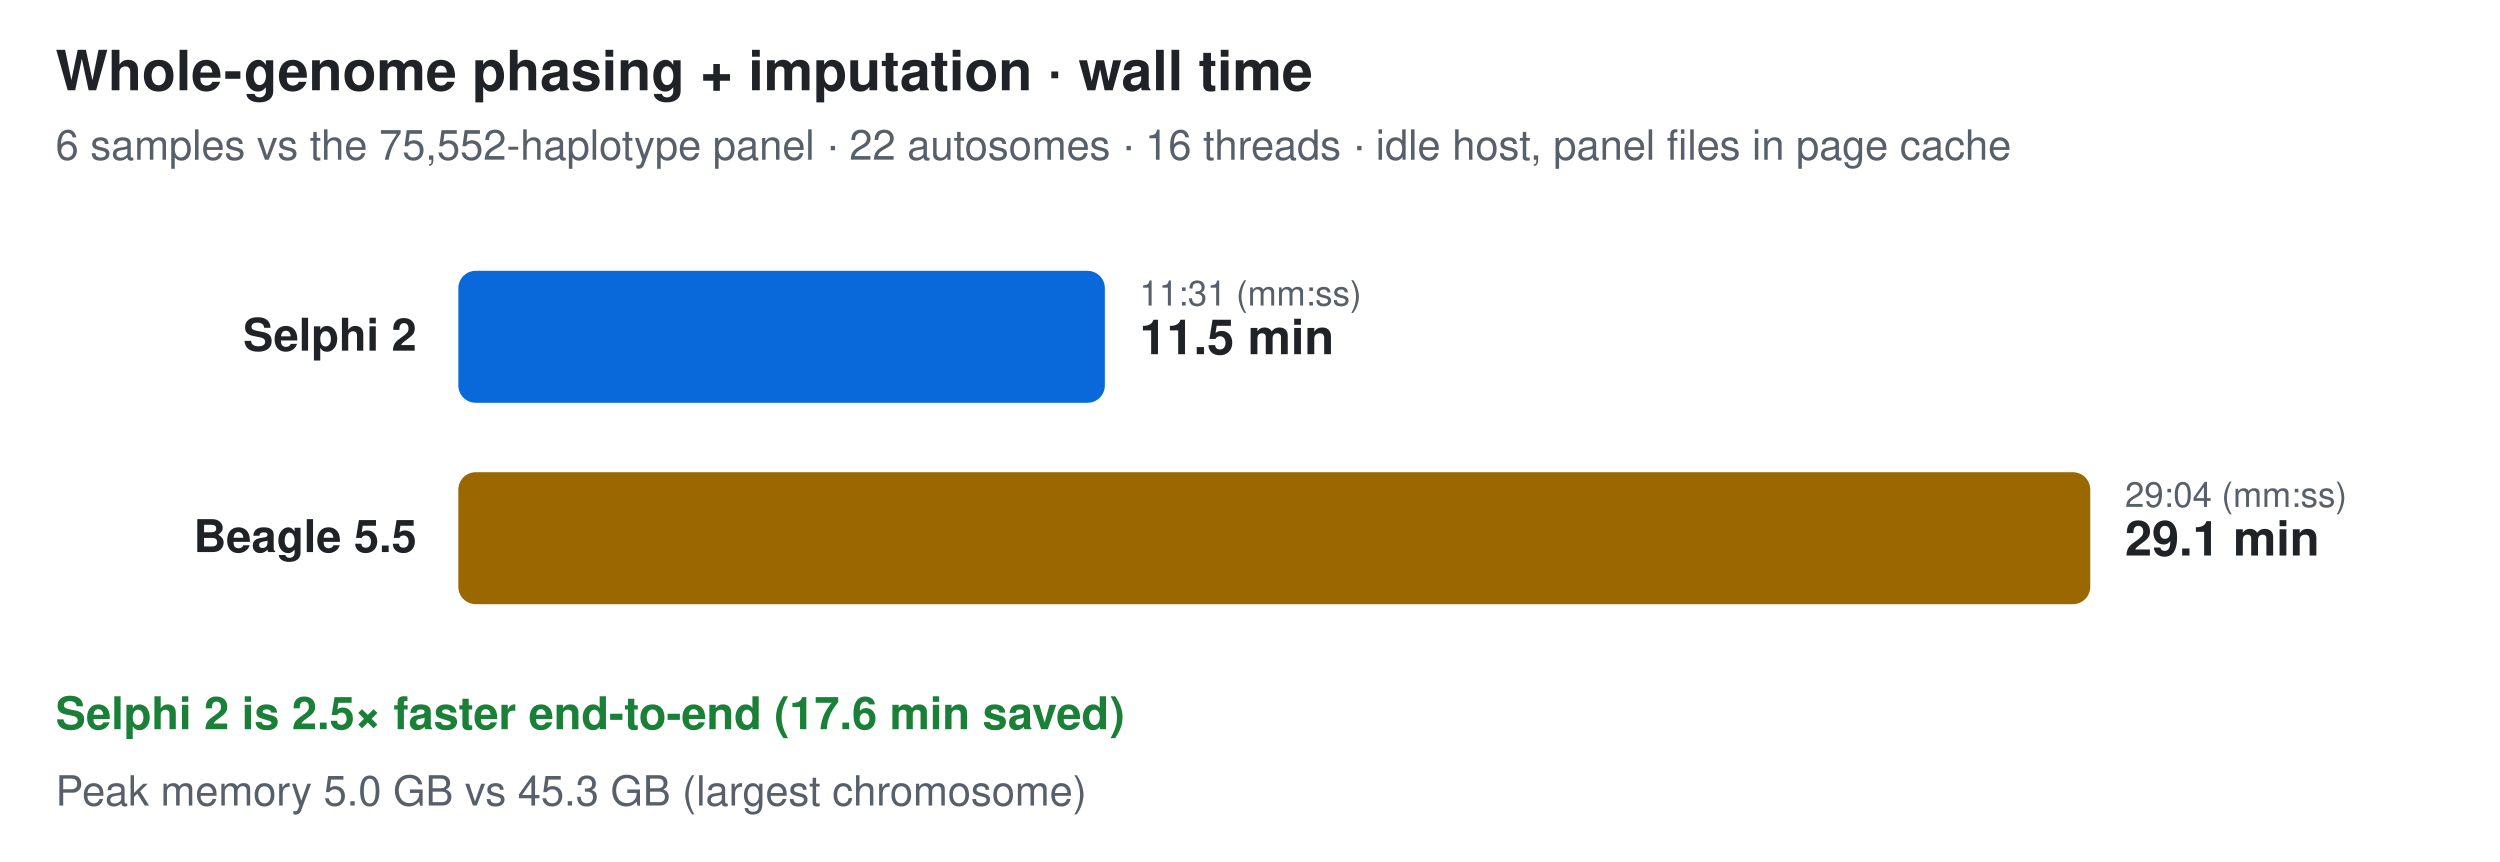
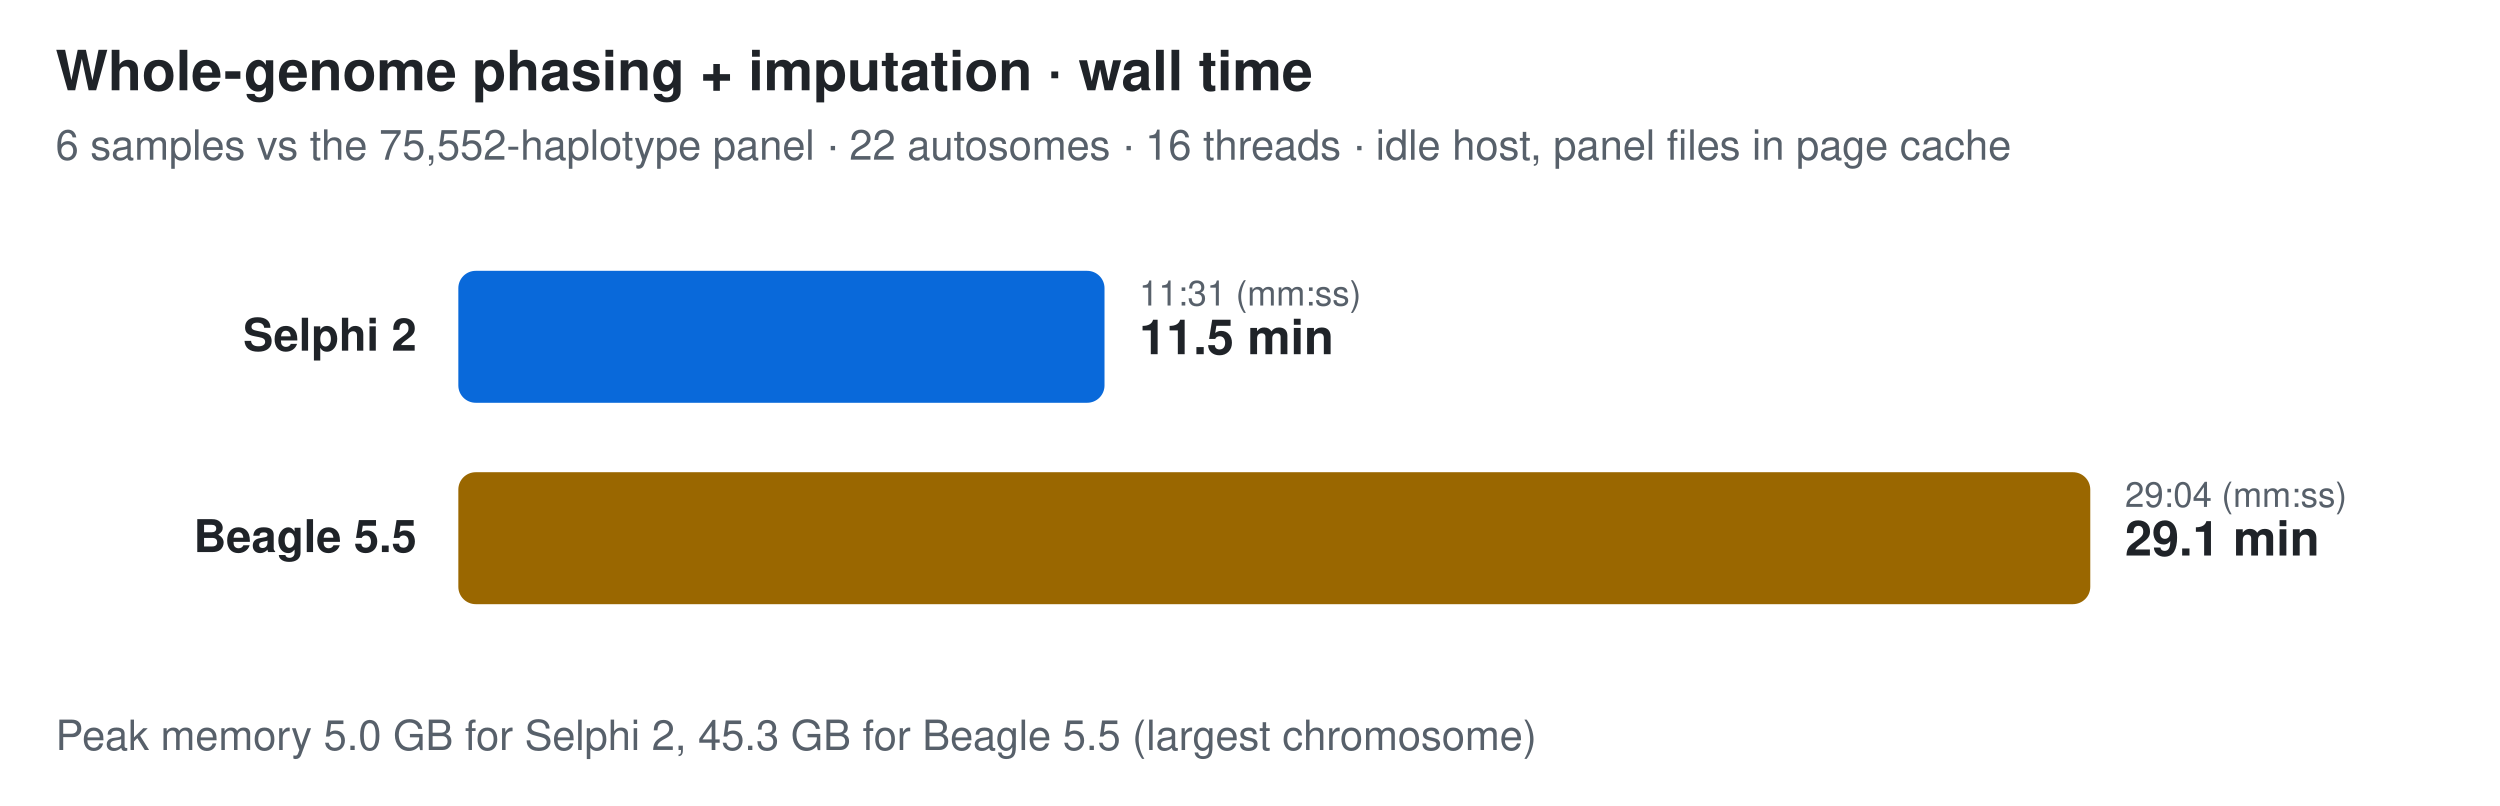
- <svg xmlns="http://www.w3.org/2000/svg" viewBox="0 0 720 248" font-family="-apple-system, BlinkMacSystemFont, 'Segoe UI', Helvetica, Arial, sans-serif">
+ <svg xmlns="http://www.w3.org/2000/svg" viewBox="0 0 720 232" font-family="-apple-system, BlinkMacSystemFont, 'Segoe UI', Helvetica, Arial, sans-serif">
  <text x="16" y="26" fill="#1f2328" font-size="16" font-weight="700">Whole-genome phasing + imputation · wall time</text>
  <text x="16" y="46" fill="#57606a" font-size="12">6 samples vs the 75,552-haplotype panel · 22 autosomes · 16 threads · idle host, panel files in page cache</text>
  <text x="120" y="101" text-anchor="end" fill="#1f2328" font-size="13" font-weight="600">Selphi 2</text>
-   <rect x="132" y="78" width="186.2" height="38" rx="5" fill="#0969da" />
-   <text x="328.2" y="102" fill="#1f2328" font-size="14" font-weight="700">11.5 min</text>
-   <text x="328.2" y="88" fill="#57606a" font-size="10">11:31 (mm:ss)</text>
+   <rect x="132" y="78" width="186.1" height="38" rx="5" fill="#0969da" />
+   <text x="328.1" y="102" fill="#1f2328" font-size="14" font-weight="700">11.5 min</text>
+   <text x="328.1" y="88" fill="#57606a" font-size="10">11:31 (mm:ss)</text>
  <text x="120" y="159" text-anchor="end" fill="#1f2328" font-size="13" font-weight="600">Beagle 5.5</text>
  <rect x="132" y="136" width="470.0" height="38" rx="5" fill="#9a6700" />
  <text x="612.0" y="160" fill="#1f2328" font-size="14" font-weight="700">29.1 min</text>
  <text x="612.0" y="146" fill="#57606a" font-size="10">29:04 (mm:ss)</text>
-   <text x="16" y="210" fill="#1a7f37" font-size="13" font-weight="700">Selphi 2 is 2.5× faster end-to-end (17.6 min saved)</text>
-   <text x="16" y="232" fill="#57606a" font-size="12">Peak memory 5.0 GB vs 45.3 GB (largest chromosome)</text>
+   <text x="16" y="216" fill="#57606a" font-size="12">Peak memory 5.0 GB for Selphi 2, 45.3 GB for Beagle 5.5 (largest chromosome)</text>
</svg>
